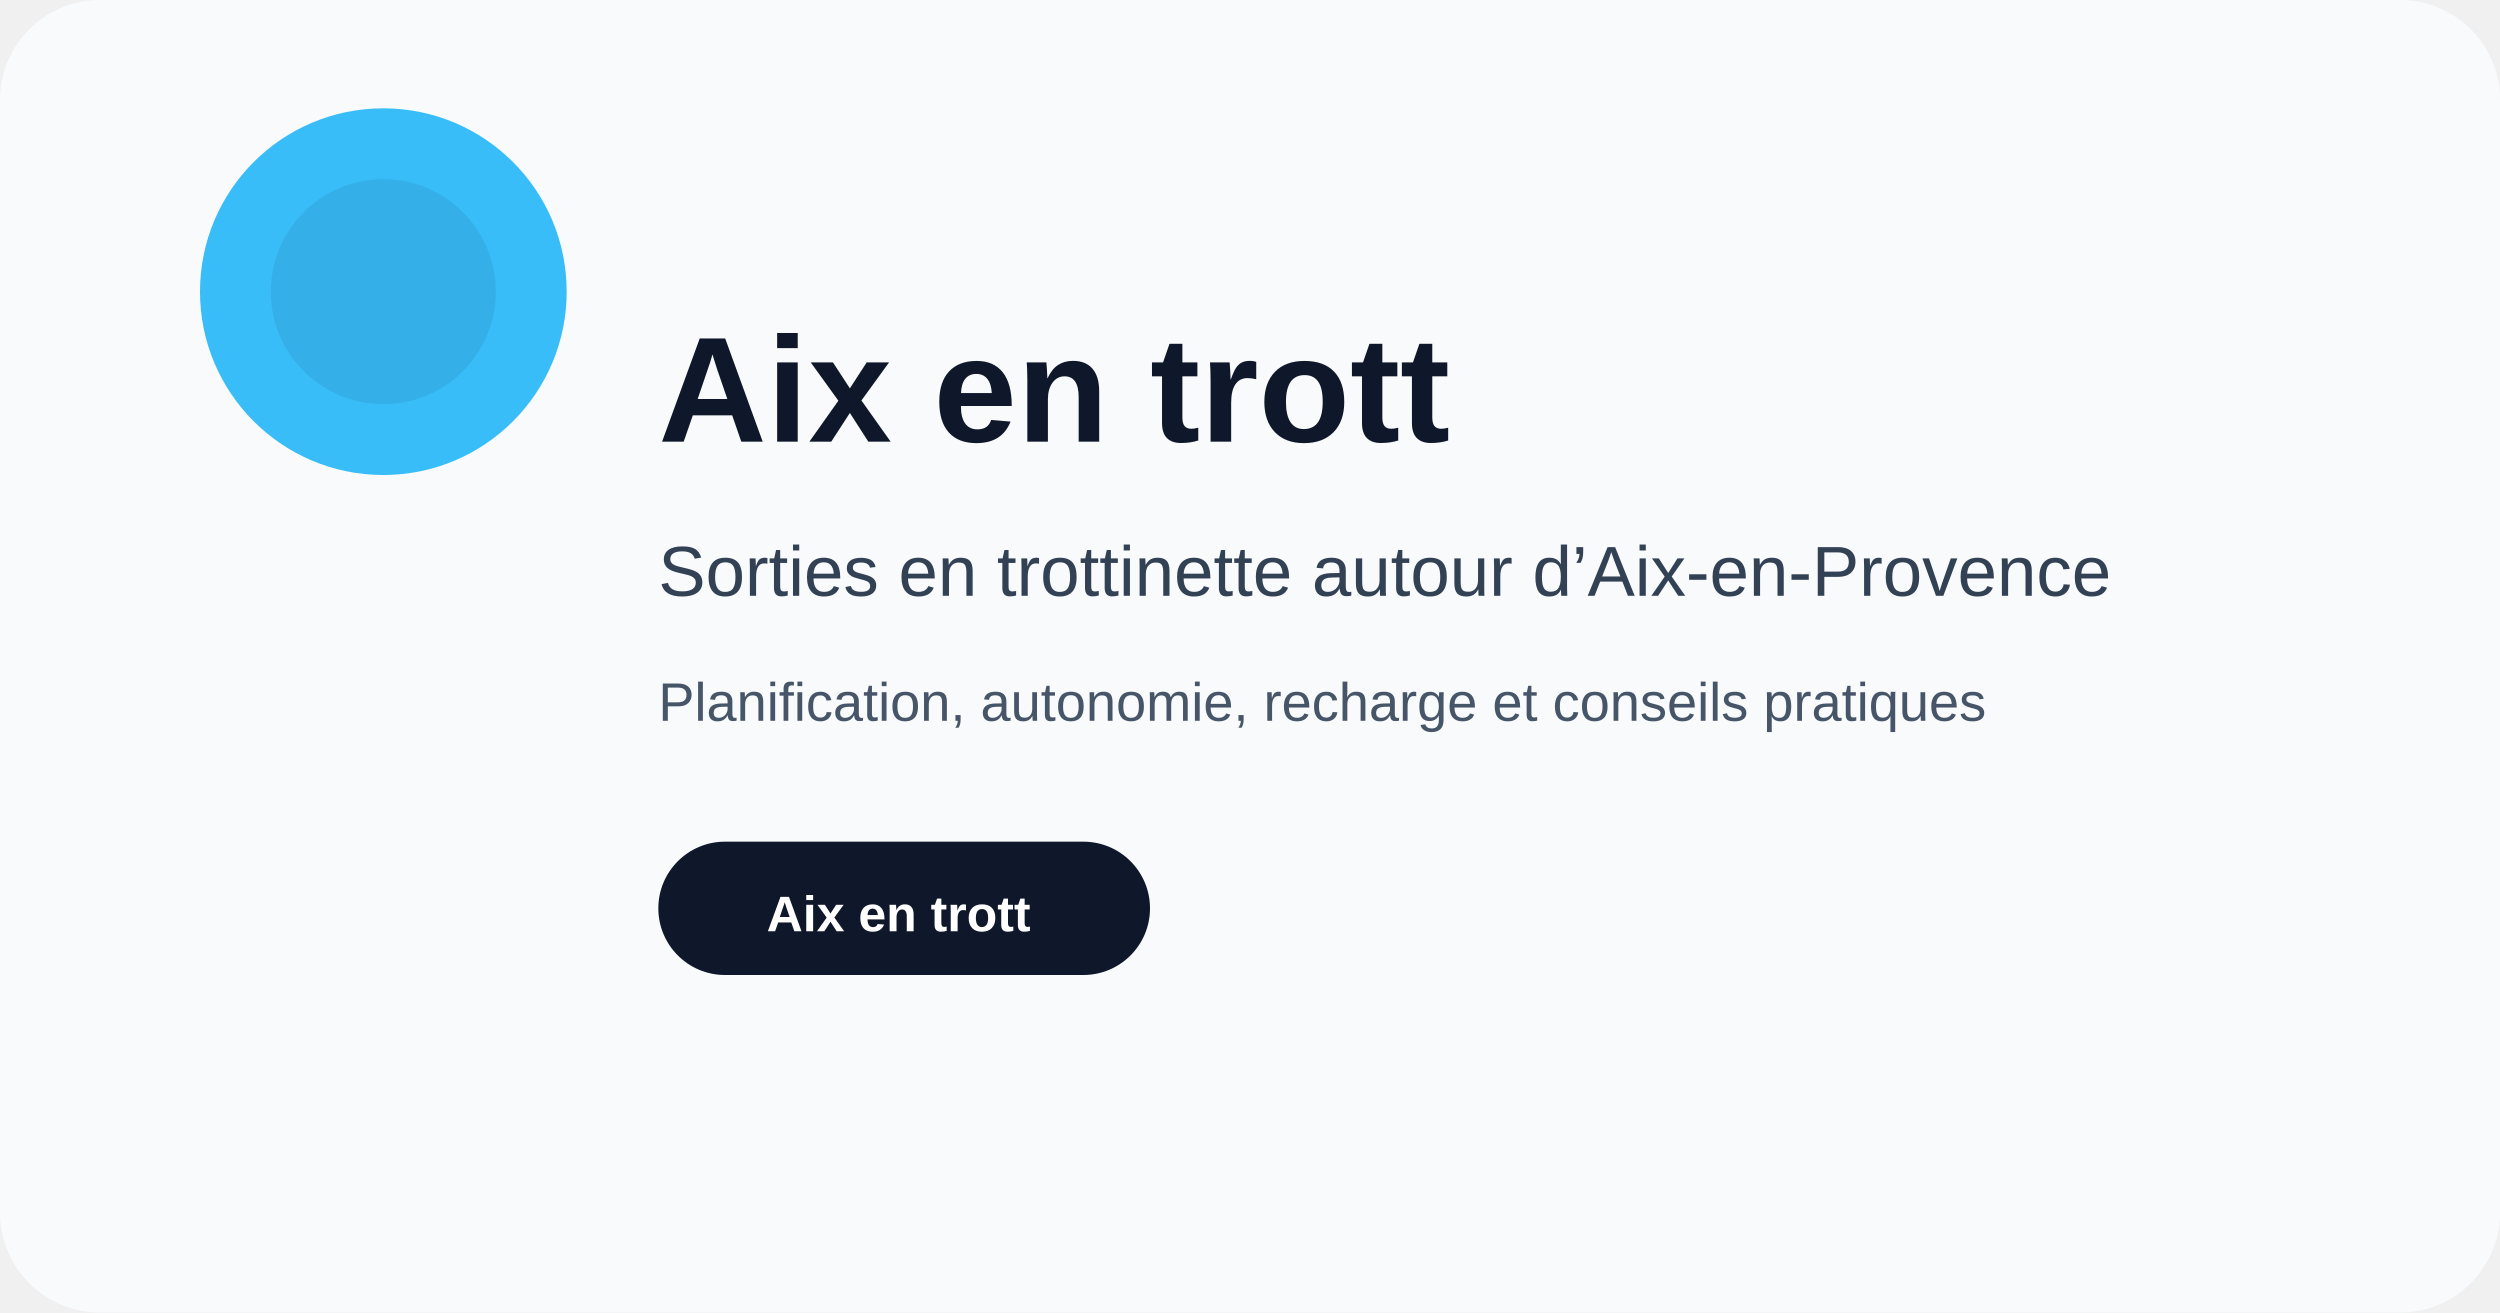
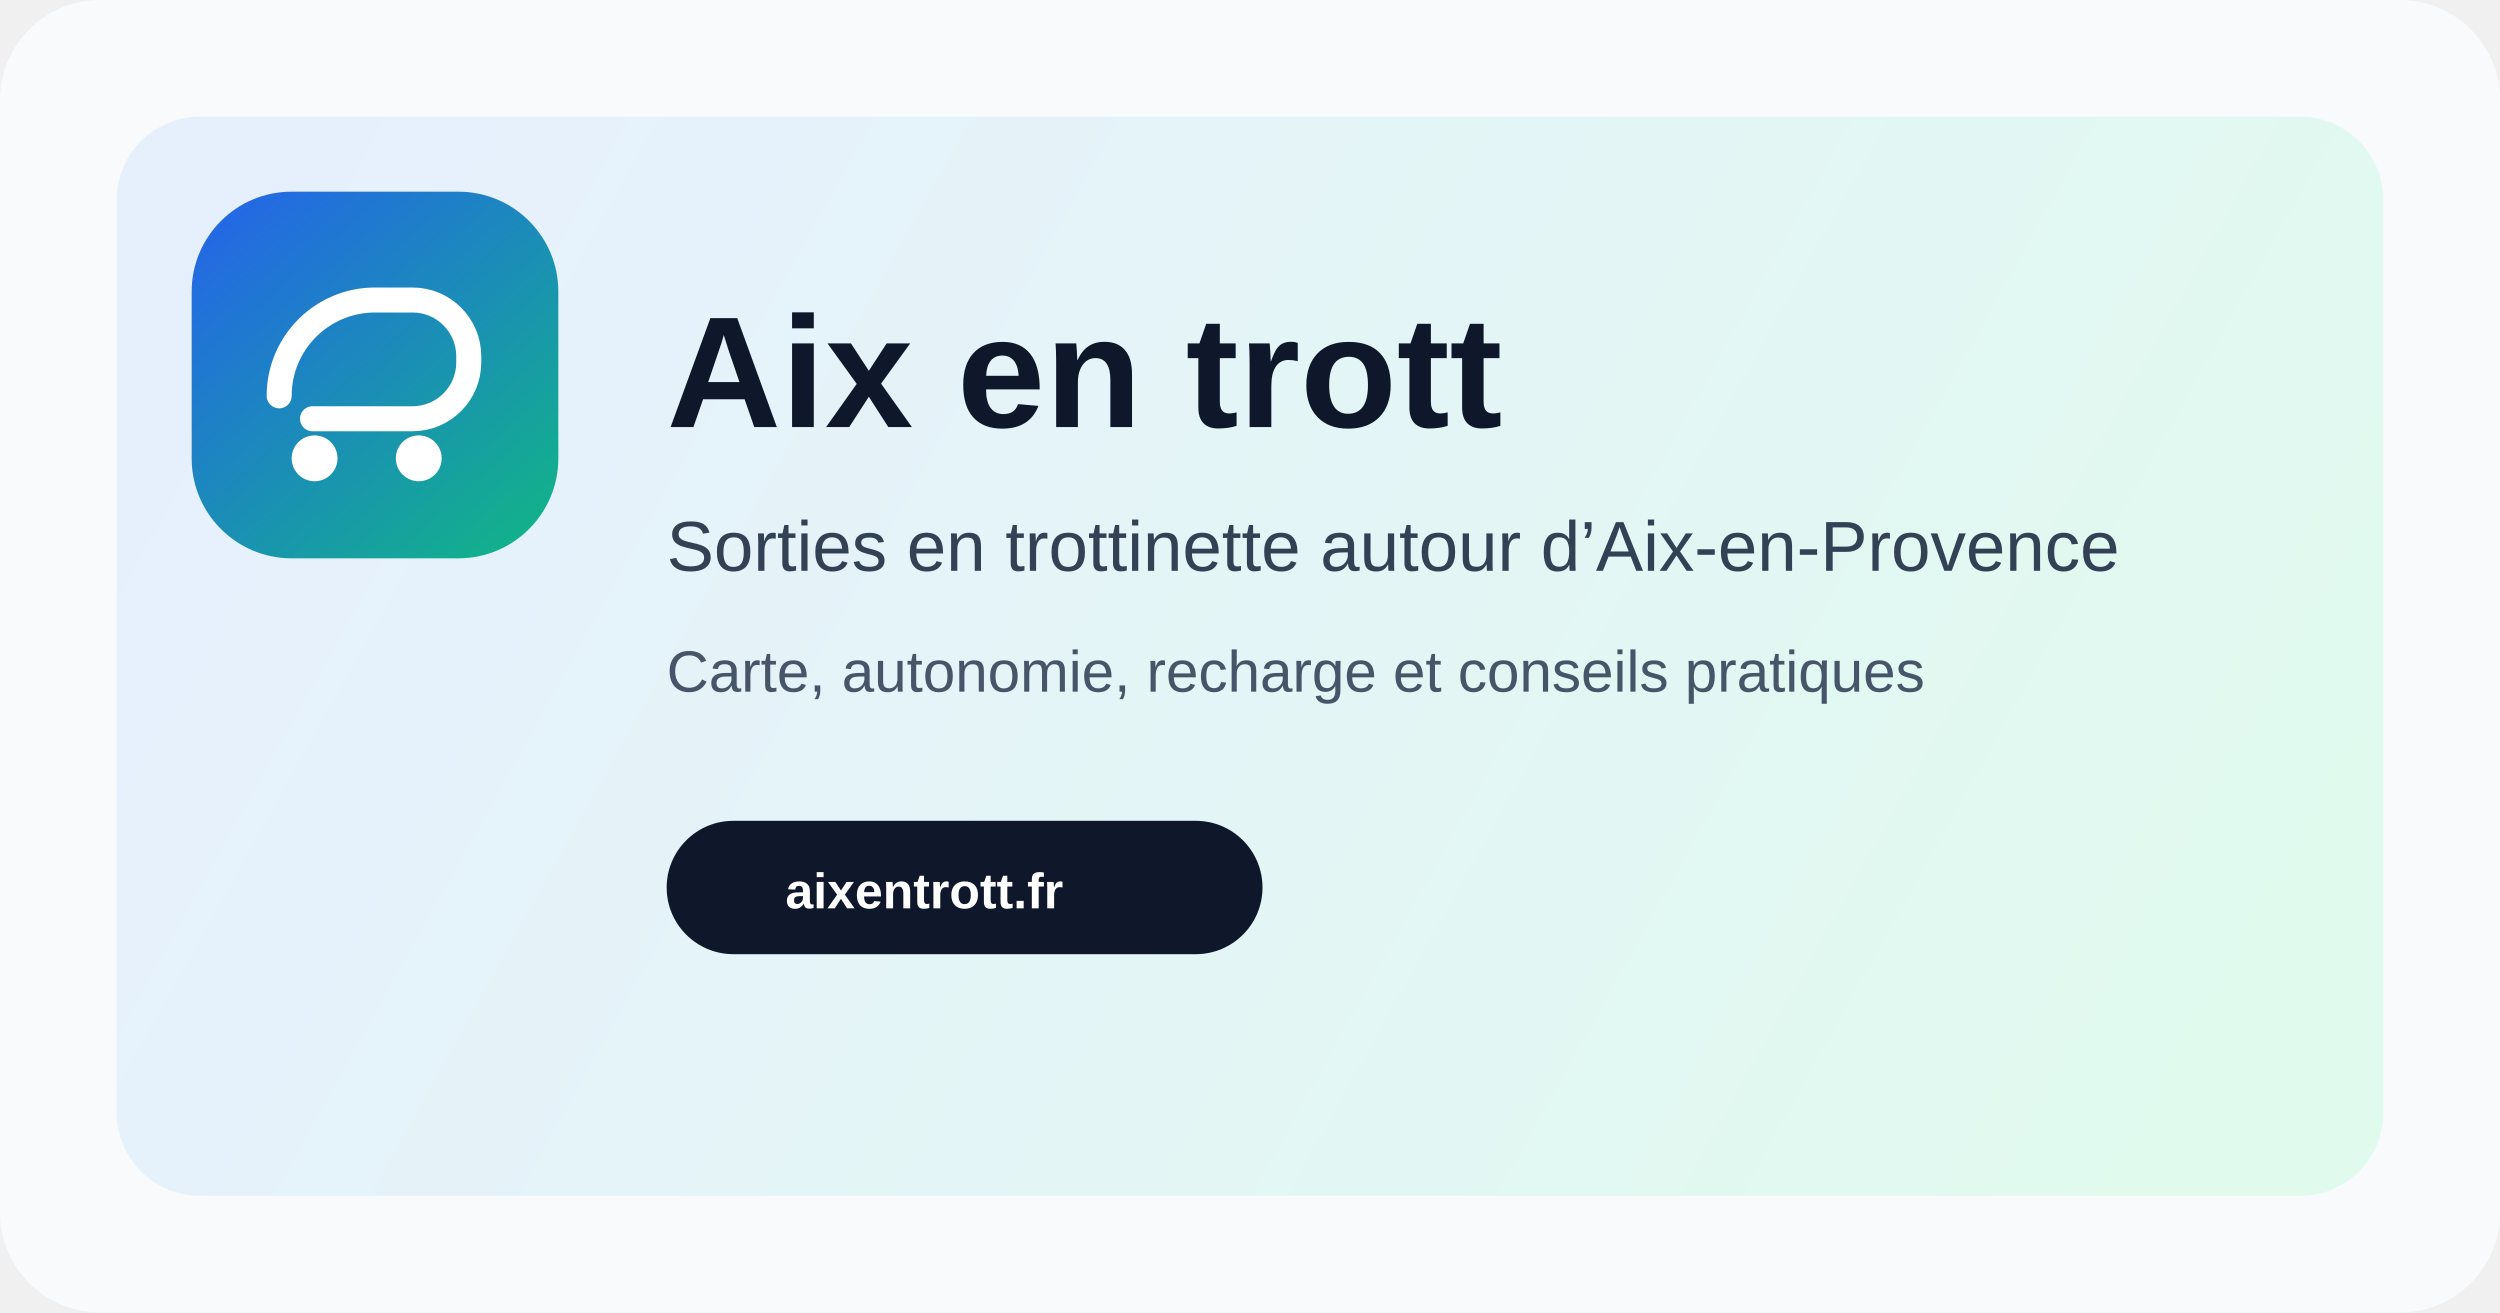
<svg xmlns="http://www.w3.org/2000/svg" width="1200" height="630" viewBox="0 0 1200 630" fill="none">
+   <defs>
+     <linearGradient id="bgGlow" x1="160" y1="80" x2="1020" y2="560" gradientUnits="userSpaceOnUse">
+       <stop stop-color="#DBEAFE" />
+       <stop offset="1" stop-color="#D1FAE5" />
+     </linearGradient>
+     <linearGradient id="markGradient" x1="96" y1="92" x2="264" y2="280" gradientUnits="userSpaceOnUse">
+       <stop stop-color="#2563EB" />
+       <stop offset="1" stop-color="#10B981" />
+     </linearGradient>
+   </defs>
  <rect width="1200" height="630" rx="48" fill="#F8FAFC" />
-   <circle cx="184" cy="140" r="88" fill="#38BDF8" />
-   <circle cx="184" cy="140" r="54" fill="#0F172A" fill-opacity="0.08" />
-   <text x="316" y="212" fill="#0F172A" font-family="Arial, sans-serif" font-size="72" font-weight="700">Aix en trott</text>
-   <text x="316" y="286" fill="#334155" font-family="Arial, sans-serif" font-size="34">Sorties en trottinette autour d’Aix-en-Provence</text>
-   <text x="316" y="346" fill="#475569" font-family="Arial, sans-serif" font-size="26">Planification, autonomie, recharge et conseils pratiques</text>
-   <rect x="316" y="404" width="236" height="64" rx="32" fill="#0F172A" />
-   <text x="368" y="447" fill="#FFFFFF" font-family="Arial, sans-serif" font-size="24" font-weight="700">Aix en trott</text>
+   <rect x="56" y="56" width="1088" height="518" rx="40" fill="url(#bgGlow)" fill-opacity="0.6" />
+   <rect x="92" y="92" width="176" height="176" rx="48" fill="url(#markGradient)" />
+   <path d="M134 190C134 164.595 154.595 144 180 144H198C212.912 144 225 156.088 225 171V174C225 188.912 212.912 201 198 201H150" stroke="white" stroke-width="12" stroke-linecap="round" />
+   <circle cx="151" cy="220" r="11" fill="white" />
+   <circle cx="201" cy="220" r="11" fill="white" />
+   <text x="320" y="205" fill="#0F172A" font-family="Manrope, Arial, sans-serif" font-size="76" font-weight="800">Aix en trott</text>
+   <text x="320" y="274" fill="#334155" font-family="Manrope, Arial, sans-serif" font-size="34">Sorties en trottinette autour d’Aix-en-Provence</text>
+   <text x="320" y="332" fill="#475569" font-family="Manrope, Arial, sans-serif" font-size="28">Carte, autonomie, recharge et conseils pratiques</text>
+   <rect x="320" y="394" width="286" height="64" rx="32" fill="#0F172A" />
+   <text x="377" y="436" fill="#FFFFFF" font-family="Manrope, Arial, sans-serif" font-size="24" font-weight="700">aixentrott.fr</text>
</svg>
